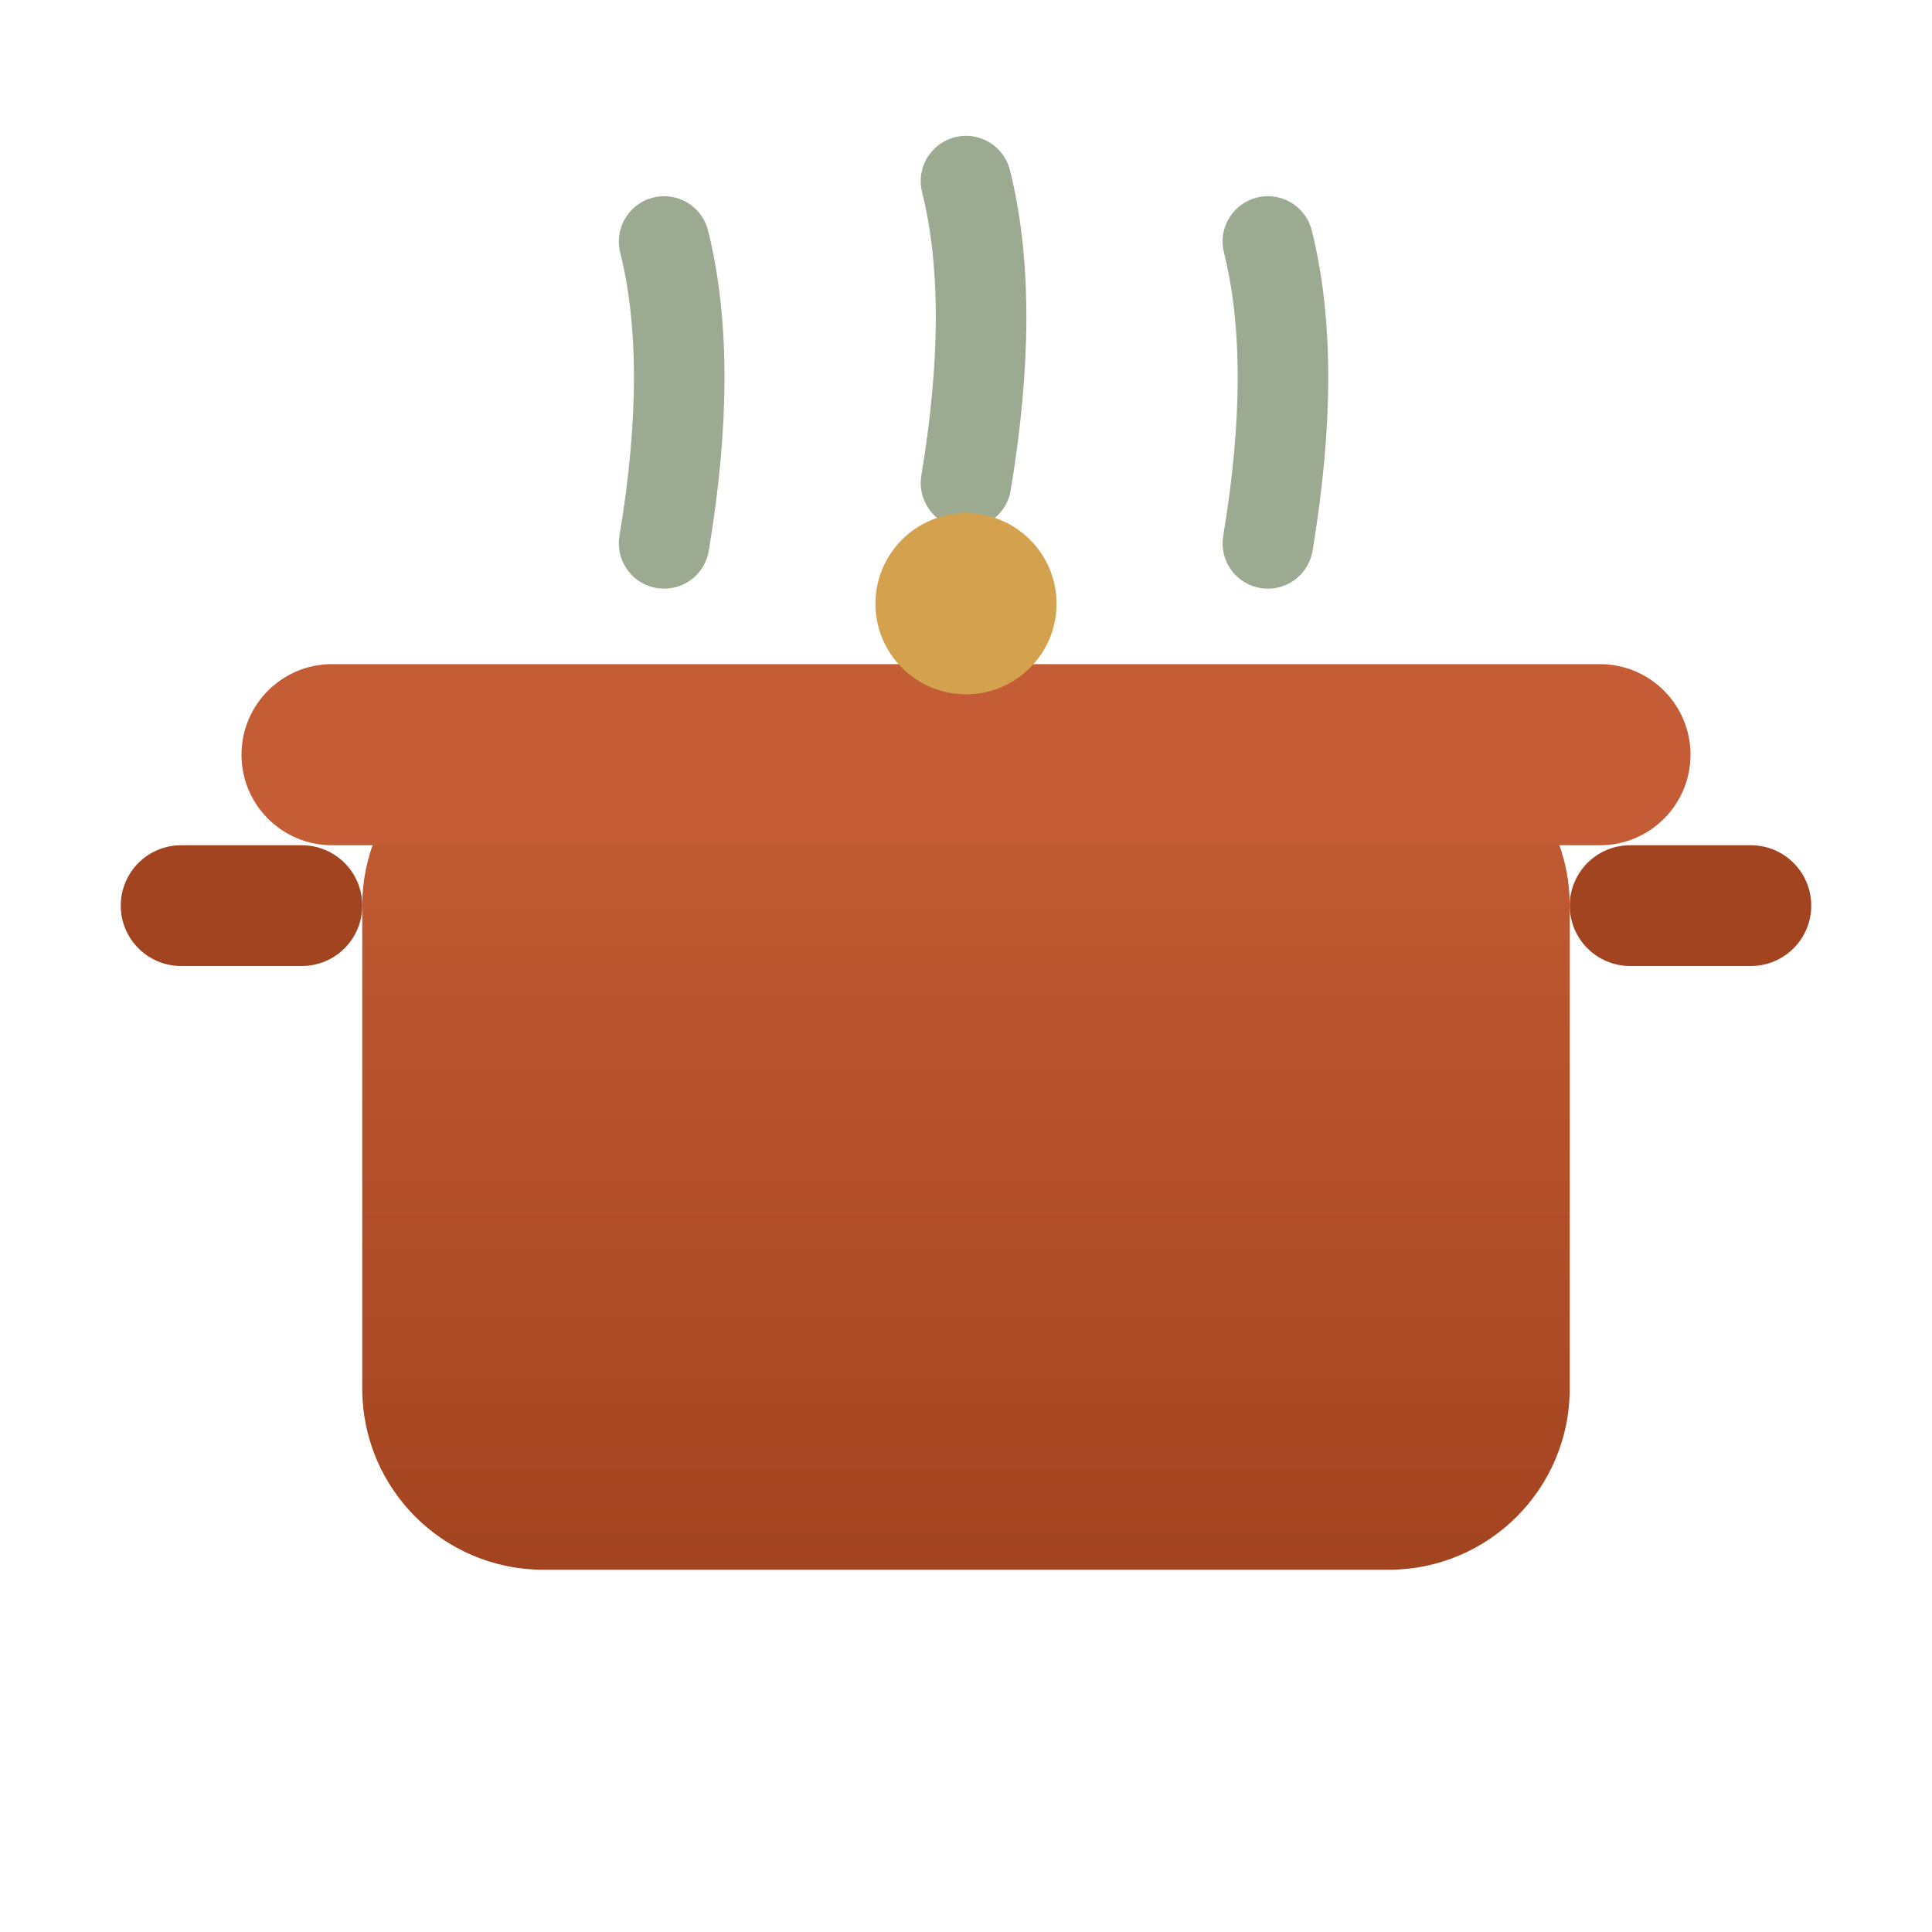
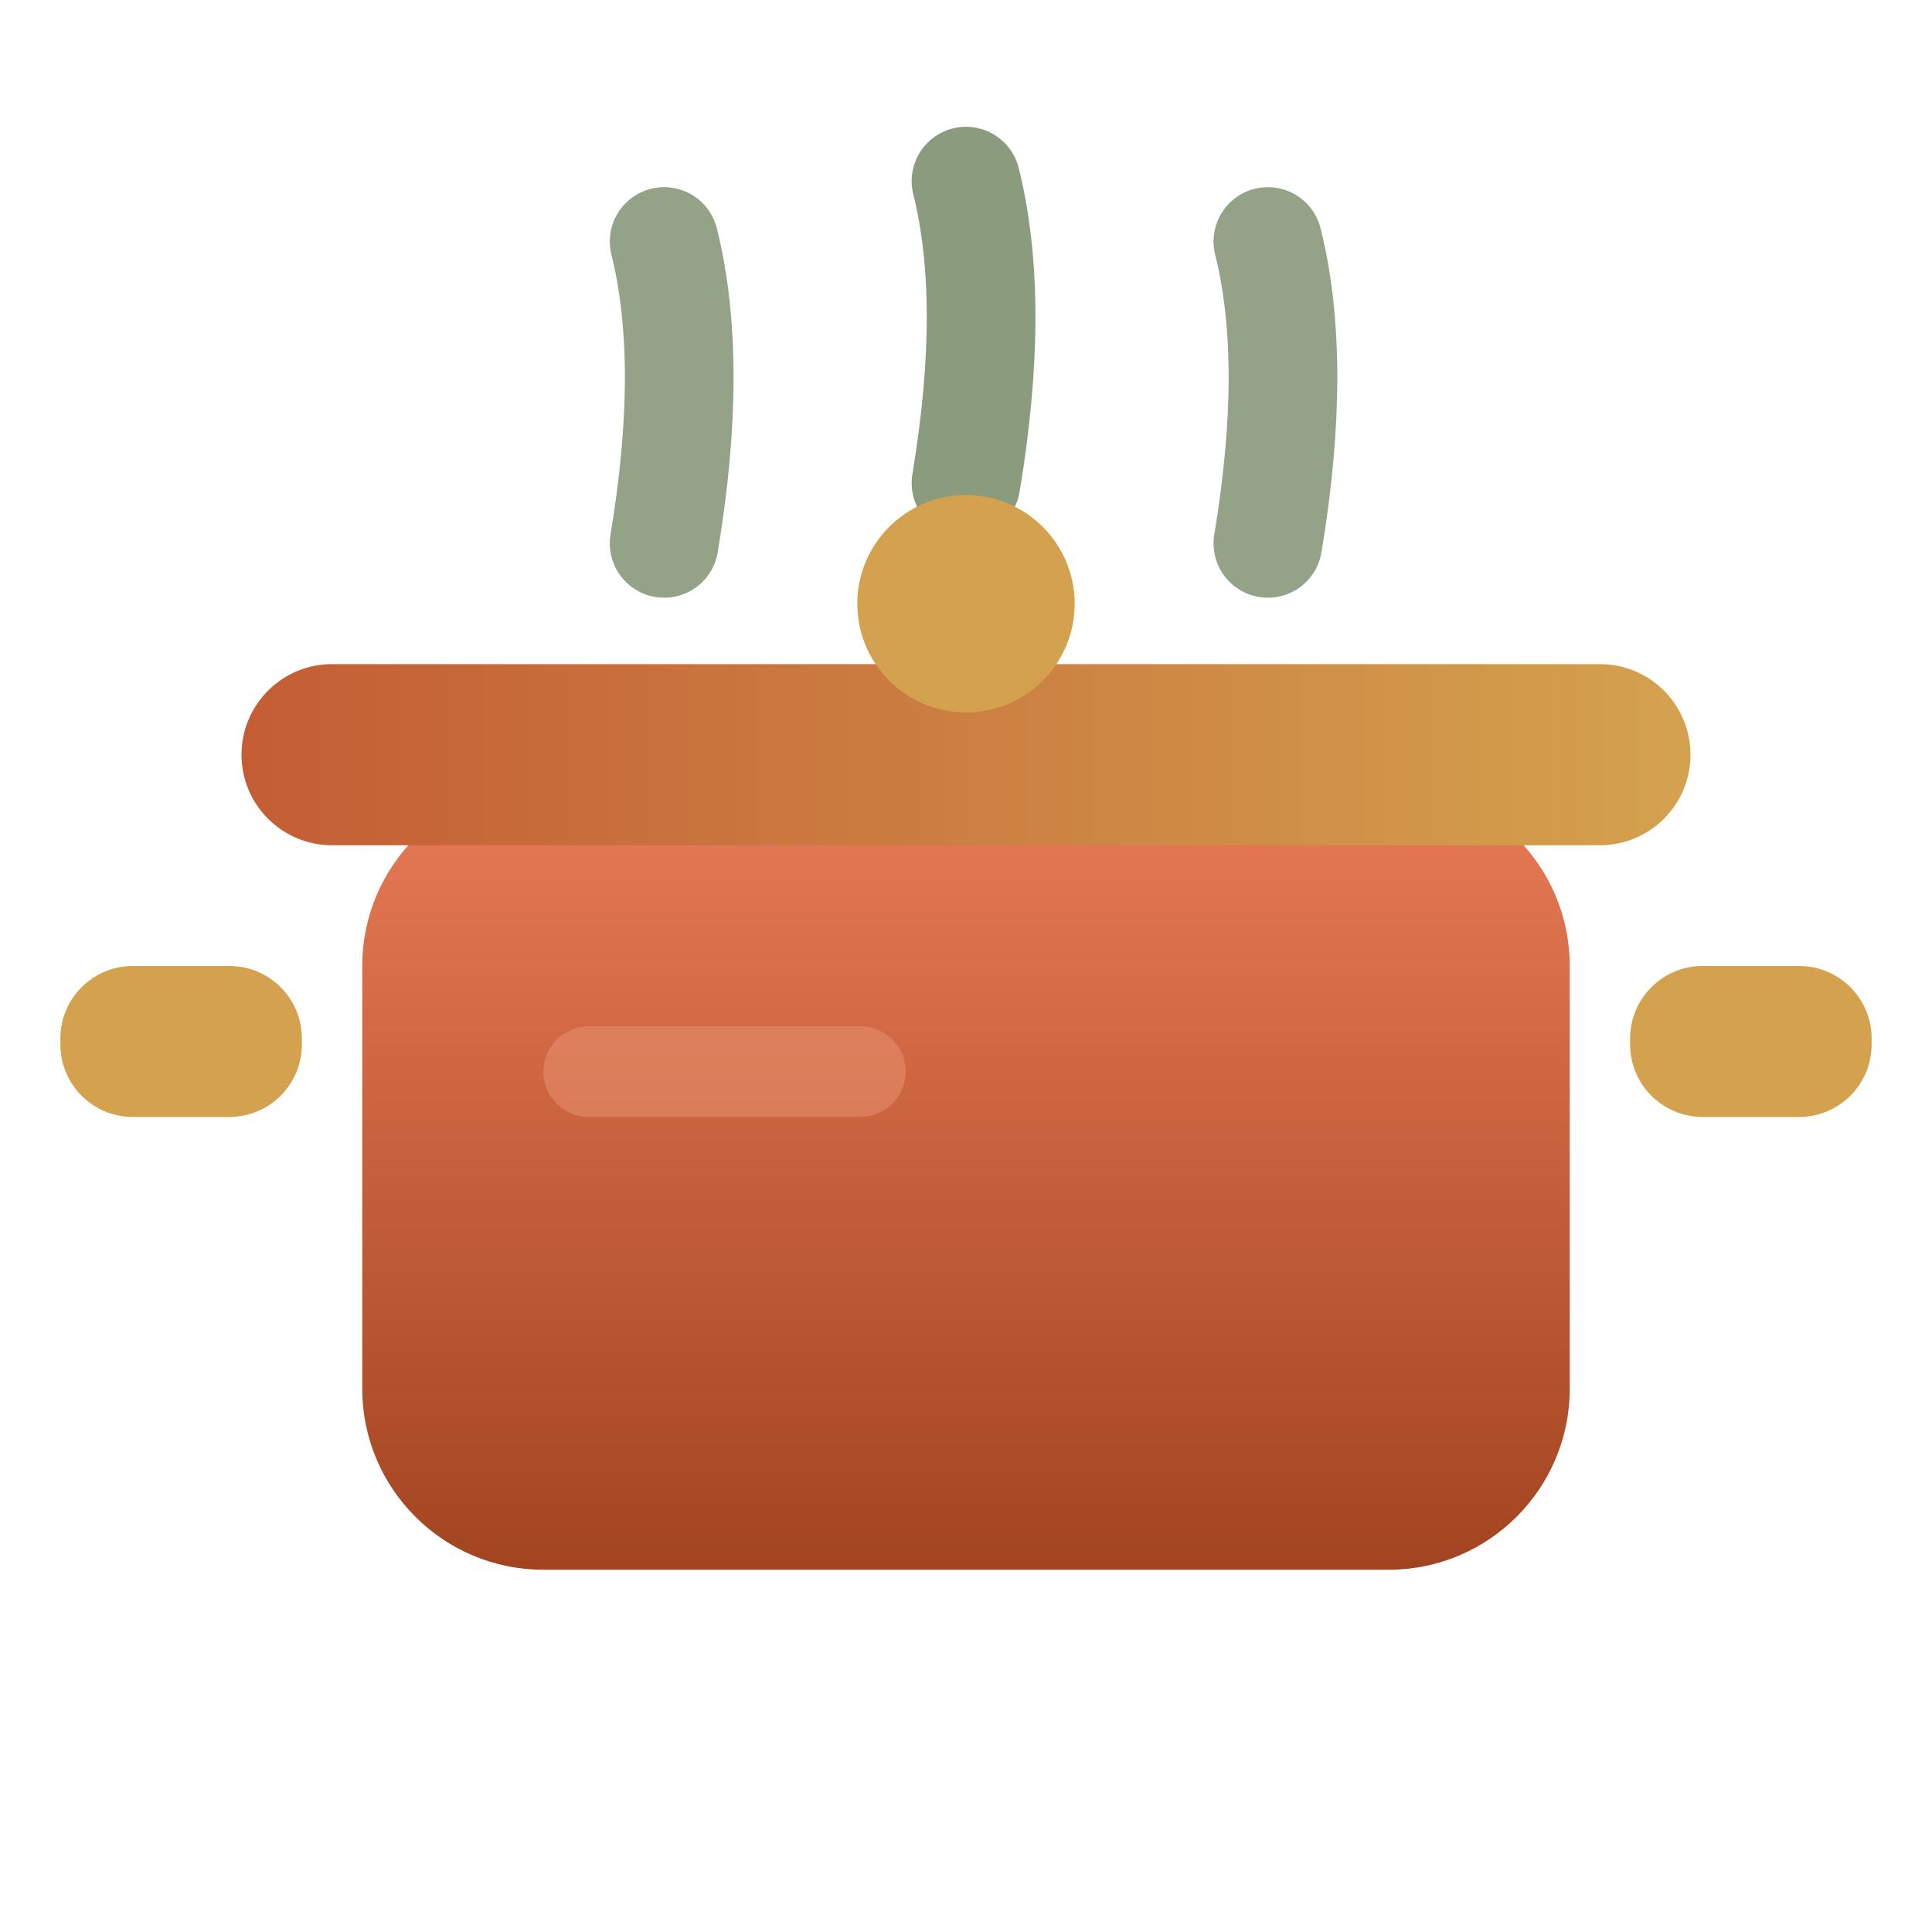
<svg xmlns="http://www.w3.org/2000/svg" viewBox="0 0 32 32">
  <defs>
-     <linearGradient id="pot" x1="0" y1="0" x2="0" y2="1">
-       <stop offset="0%" stop-color="#c45d35" />
+     <linearGradient id="body" x1="0" y1="0" x2="0" y2="1">
+       <stop offset="0%" stop-color="#e87a56" />
      <stop offset="100%" stop-color="#a34420" />
    </linearGradient>
+     <linearGradient id="rim" x1="0" y1="0" x2="1" y2="0">
+       <stop offset="0%" stop-color="#c45d35" />
+       <stop offset="100%" stop-color="#d4a24e" />
+     </linearGradient>
  </defs>
-   <rect x="6" y="12" width="20" height="14" rx="3" fill="url(#pot)" />
-   <rect x="4" y="11" width="24" height="3" rx="1.5" fill="#c45d35" />
-   <rect x="2" y="14" width="4" height="2" rx="1" fill="#a34420" />
-   <rect x="26" y="14" width="4" height="2" rx="1" fill="#a34420" />
-   <path d="M11 9 Q11.5 6 11 4" stroke="#5a7247" stroke-width="1.5" fill="none" stroke-linecap="round" opacity="0.6" />
-   <path d="M16 8 Q16.5 5 16 3" stroke="#5a7247" stroke-width="1.5" fill="none" stroke-linecap="round" opacity="0.6" />
-   <path d="M21 9 Q21.5 6 21 4" stroke="#5a7247" stroke-width="1.5" fill="none" stroke-linecap="round" opacity="0.6" />
-   <circle cx="16" cy="10" r="1.5" fill="#d4a24e" />
+   <rect x="6" y="13" width="20" height="13" rx="3" fill="url(#body)" />
+   <rect x="4" y="11" width="24" height="3" rx="1.5" fill="url(#rim)" />
+   <rect x="1" y="16" width="4" height="2.5" rx="1.2" fill="#d4a24e" />
+   <rect x="27" y="16" width="4" height="2.5" rx="1.2" fill="#d4a24e" />
+   <path d="M11 9 Q11.5 6 11 4" stroke="#5a7247" stroke-width="1.8" fill="none" stroke-linecap="round" opacity="0.65" />
+   <path d="M16 8 Q16.5 5 16 3" stroke="#5a7247" stroke-width="1.8" fill="none" stroke-linecap="round" opacity="0.7" />
+   <path d="M21 9 Q21.5 6 21 4" stroke="#5a7247" stroke-width="1.8" fill="none" stroke-linecap="round" opacity="0.65" />
+   <circle cx="16" cy="10" r="1.8" fill="#d4a24e" />
+   <rect x="9" y="17" width="6" height="1.5" rx="0.75" fill="#f0a080" opacity="0.4" />
</svg>
